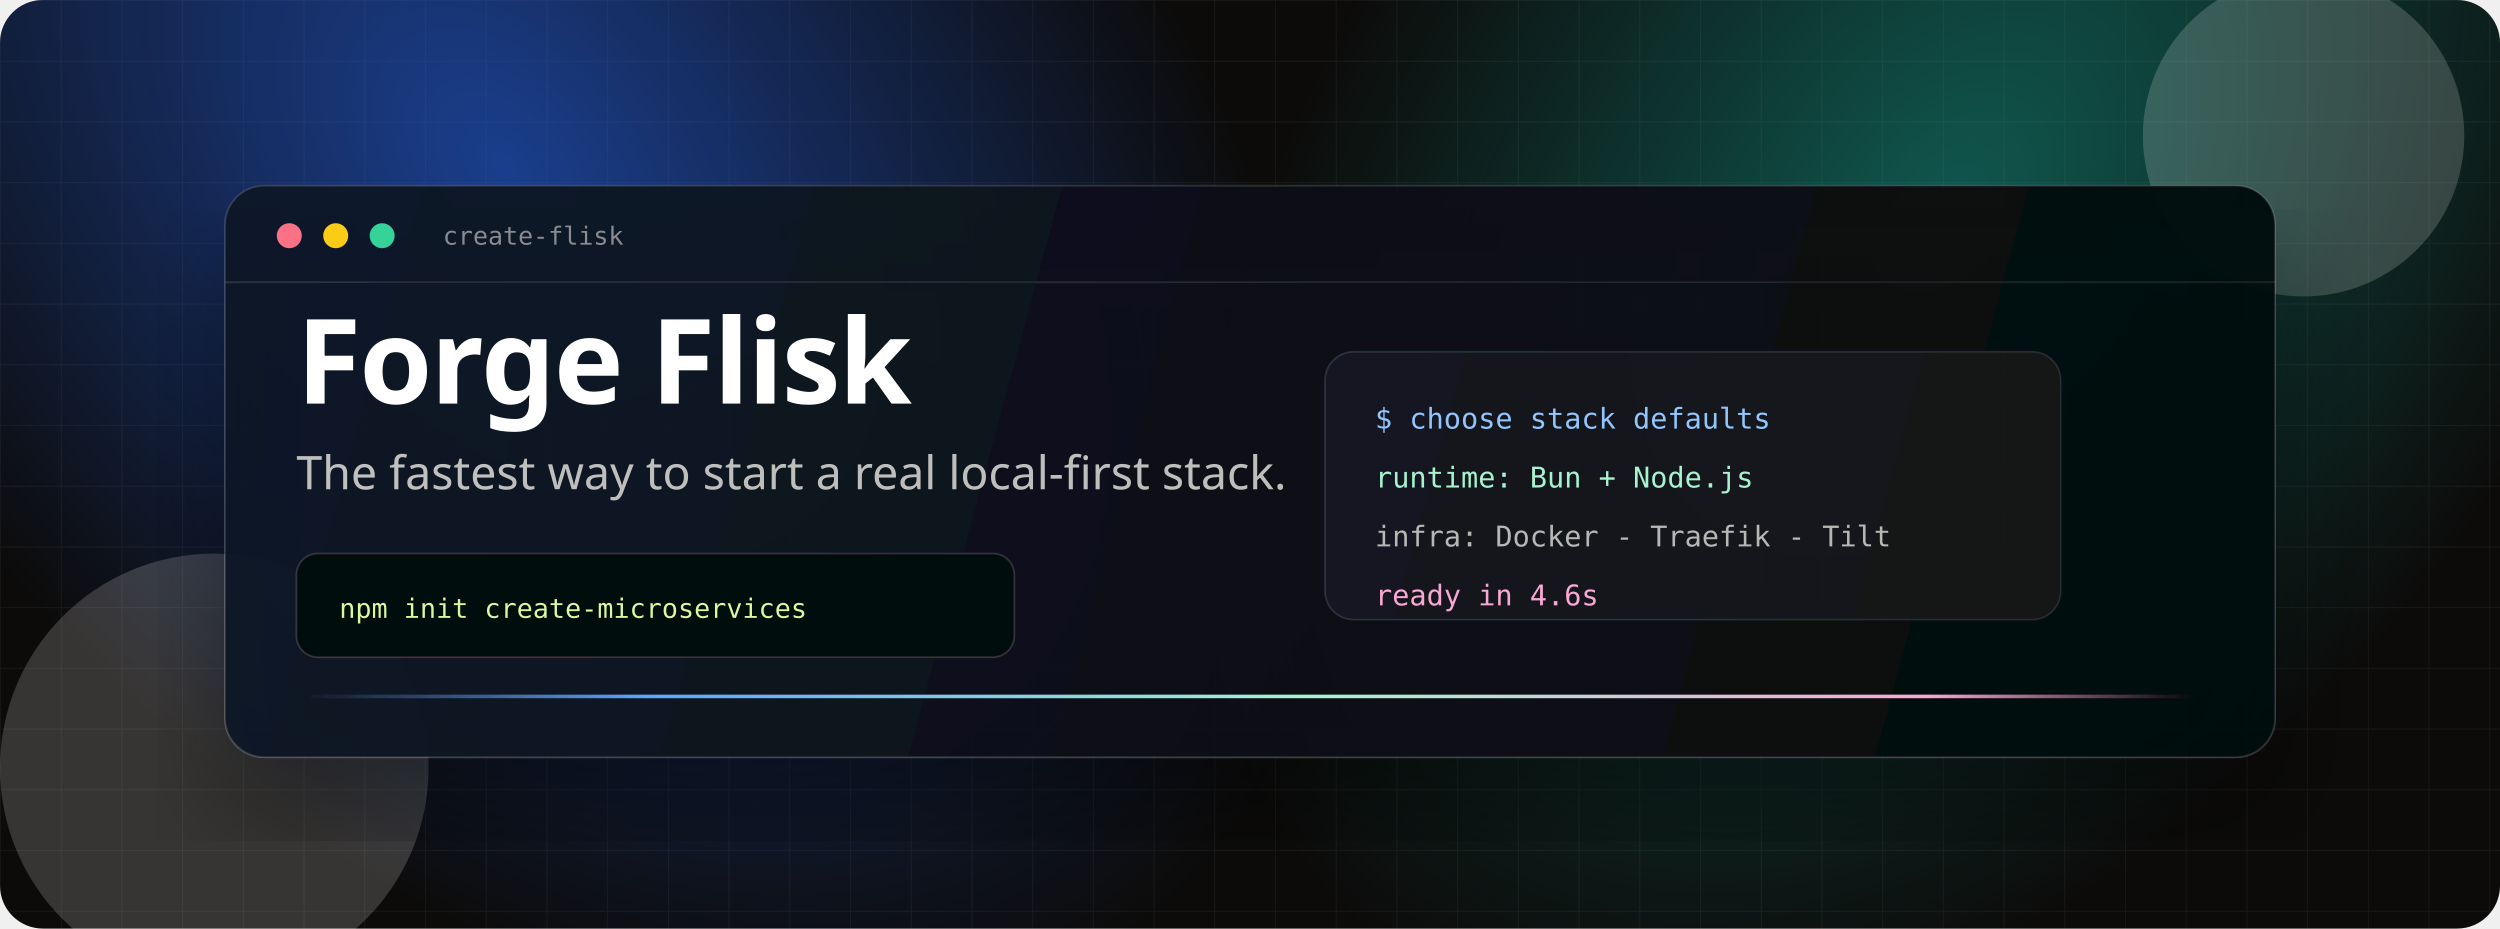
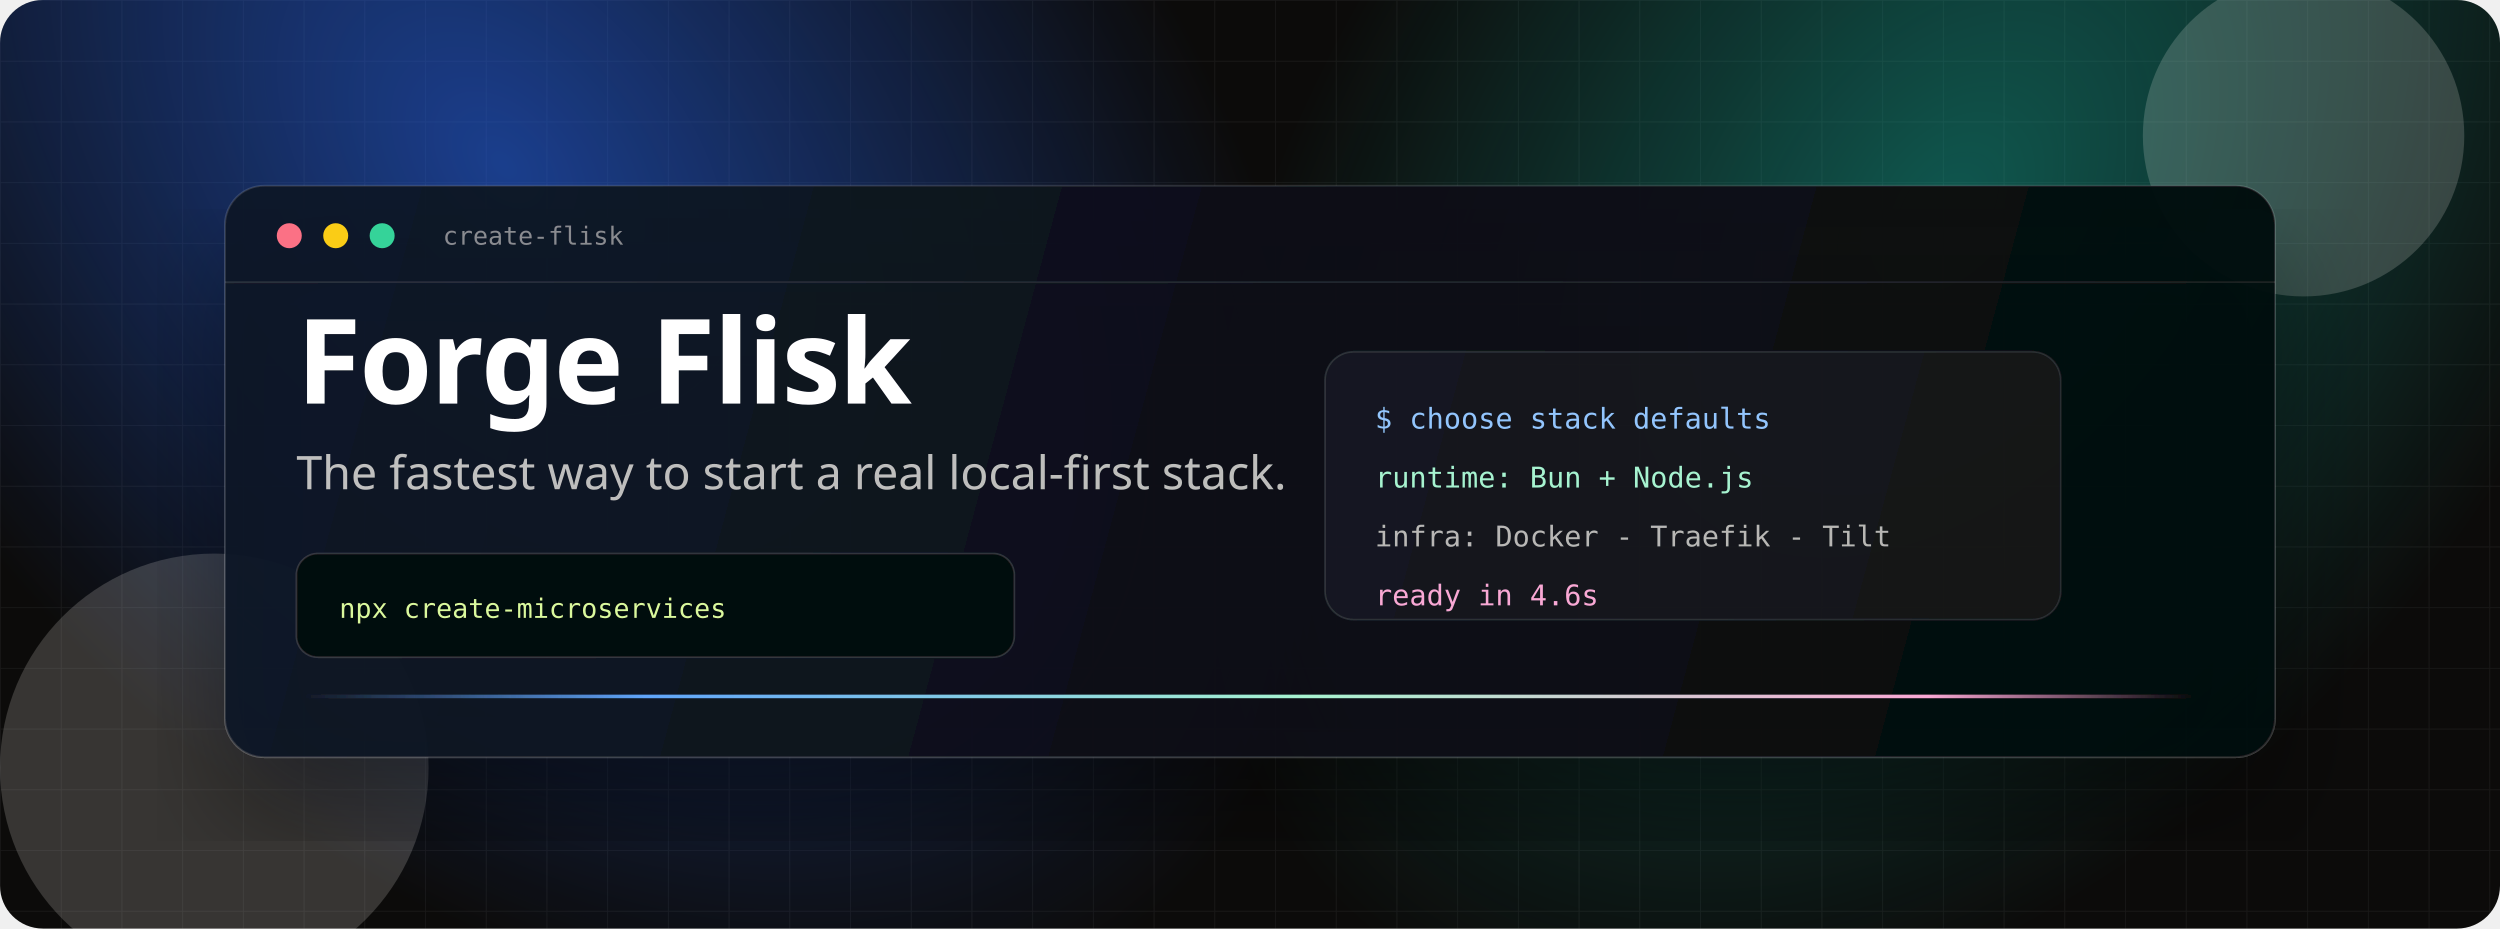
<svg xmlns="http://www.w3.org/2000/svg" viewBox="0 0 1400 520" fill="none">
  <defs>
    <radialGradient id="glowA" cx="0" cy="0" r="1" gradientUnits="userSpaceOnUse" gradientTransform="translate(280 92) rotate(48) scale(560 360)">
      <stop stop-color="#2563eb" stop-opacity=".58" />
      <stop offset="1" stop-color="#2563eb" stop-opacity="0" />
    </radialGradient>
    <radialGradient id="glowB" cx="0" cy="0" r="1" gradientUnits="userSpaceOnUse" gradientTransform="translate(1090 118) rotate(128) scale(520 340)">
      <stop stop-color="#14b8a6" stop-opacity=".44" />
      <stop offset="1" stop-color="#14b8a6" stop-opacity="0" />
    </radialGradient>
    <linearGradient id="panel" x1="134" y1="132" x2="1224" y2="426" gradientUnits="userSpaceOnUse">
      <stop stop-color="#111827" stop-opacity=".94" />
      <stop offset="1" stop-color="#05070a" stop-opacity=".96" />
    </linearGradient>
    <linearGradient id="line" x1="171" y1="360" x2="1228" y2="359" gradientUnits="userSpaceOnUse">
      <stop stop-color="#60a5fa" stop-opacity="0" />
      <stop offset=".18" stop-color="#60a5fa" />
      <stop offset=".53" stop-color="#a7f3d0" />
      <stop offset=".86" stop-color="#f9a8d4" />
      <stop offset="1" stop-color="#f9a8d4" stop-opacity="0" />
    </linearGradient>
    <filter id="softShadow" x="88" y="85" width="1234" height="386" filterUnits="userSpaceOnUse" color-interpolation-filters="sRGB">
      <feDropShadow dx="0" dy="32" stdDeviation="32" flood-color="#000000" flood-opacity=".42" />
    </filter>
    <pattern id="grid" width="34" height="34" patternUnits="userSpaceOnUse">
      <path d="M34 0H0V34" stroke="#ffffff" stroke-opacity=".055" />
    </pattern>
  </defs>
  <rect width="1400" height="520" rx="24" fill="#0c0b0a" />
  <rect width="1400" height="520" rx="24" fill="url(#grid)" />
  <rect width="1400" height="520" rx="24" fill="url(#glowA)" />
  <rect width="1400" height="520" rx="24" fill="url(#glowB)" />
  <g opacity=".18">
    <circle cx="120" cy="430" r="120" fill="#f7f4ee" />
    <circle cx="1290" cy="76" r="90" fill="#f7f4ee" />
  </g>
  <g filter="url(#softShadow)">
    <rect x="126" y="104" width="1148" height="320" rx="22" fill="url(#panel)" stroke="#ffffff" stroke-opacity=".14" />
    <path d="M126 158H1274" stroke="#ffffff" stroke-opacity=".1" />
    <circle cx="162" cy="132" r="7" fill="#fb7185" />
    <circle cx="188" cy="132" r="7" fill="#facc15" />
    <circle cx="214" cy="132" r="7" fill="#34d399" />
    <text x="248" y="137" fill="#f7f4ee" fill-opacity=".52" font-family="ui-monospace, SFMono-Regular, Menlo, Consolas, monospace" font-size="14">create-flisk</text>
    <text x="166" y="226" fill="#ffffff" font-family="Geist, ui-sans-serif, system-ui, sans-serif" font-size="66" font-weight="800" letter-spacing="-1">
      Forge Flisk
    </text>
    <text x="166" y="274" fill="#f7f4ee" fill-opacity=".76" font-family="Geist, ui-sans-serif, system-ui, sans-serif" font-size="26" font-weight="500">
      The fastest way to start a real local-first stack.
    </text>
    <rect x="166" y="310" width="402" height="58" rx="12" fill="#05070a" stroke="#ffffff" stroke-opacity=".16" />
-     <text x="190" y="346" fill="#d9f99d" font-family="ui-monospace, SFMono-Regular, Menlo, Consolas, monospace" font-size="15">npm init create-microservices</text>
+     <text x="190" y="346" fill="#d9f99d" font-family="ui-monospace, SFMono-Regular, Menlo, Consolas, monospace" font-size="15">npx create-microservices</text>
    <path d="M168 390H1232" stroke="url(#line)" stroke-width="2" />
    <g transform="translate(742 197)">
      <rect x="0" y="0" width="412" height="150" rx="16" fill="#ffffff" fill-opacity=".045" stroke="#ffffff" stroke-opacity=".12" />
      <text x="28" y="43" fill="#93c5fd" font-family="ui-monospace, SFMono-Regular, Menlo, Consolas, monospace" font-size="16">$ choose stack defaults</text>
      <text x="28" y="76" fill="#a7f3d0" font-family="ui-monospace, SFMono-Regular, Menlo, Consolas, monospace" font-size="16">runtime: Bun + Node.js</text>
      <text x="28" y="109" fill="#f7f4ee" fill-opacity=".72" font-family="ui-monospace, SFMono-Regular, Menlo, Consolas, monospace" font-size="16">infra: Docker - Traefik - Tilt</text>
      <text x="28" y="142" fill="#f9a8d4" font-family="ui-monospace, SFMono-Regular, Menlo, Consolas, monospace" font-size="16">ready in 4.6s</text>
    </g>
  </g>
</svg>
